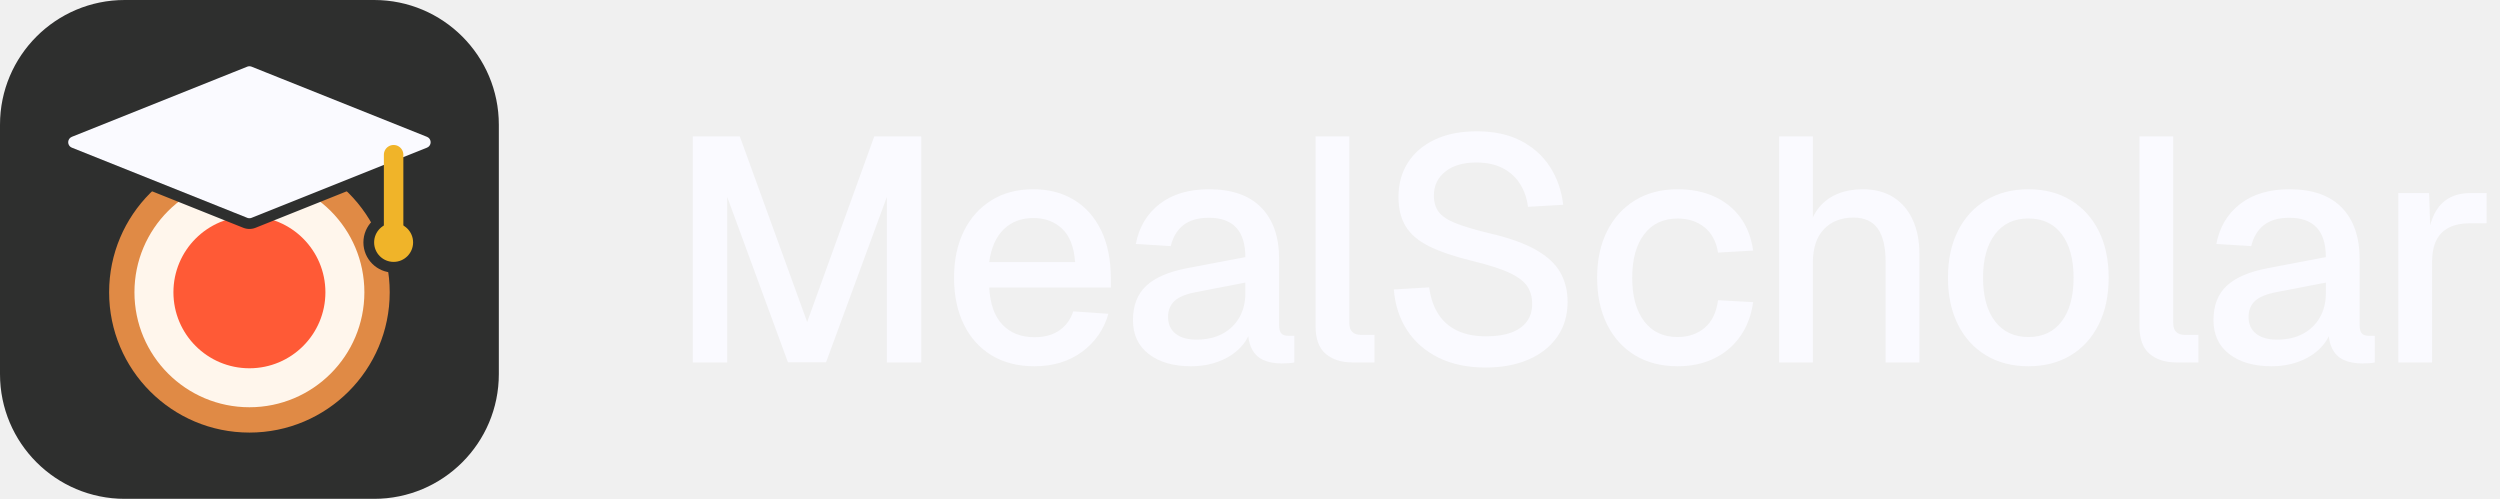
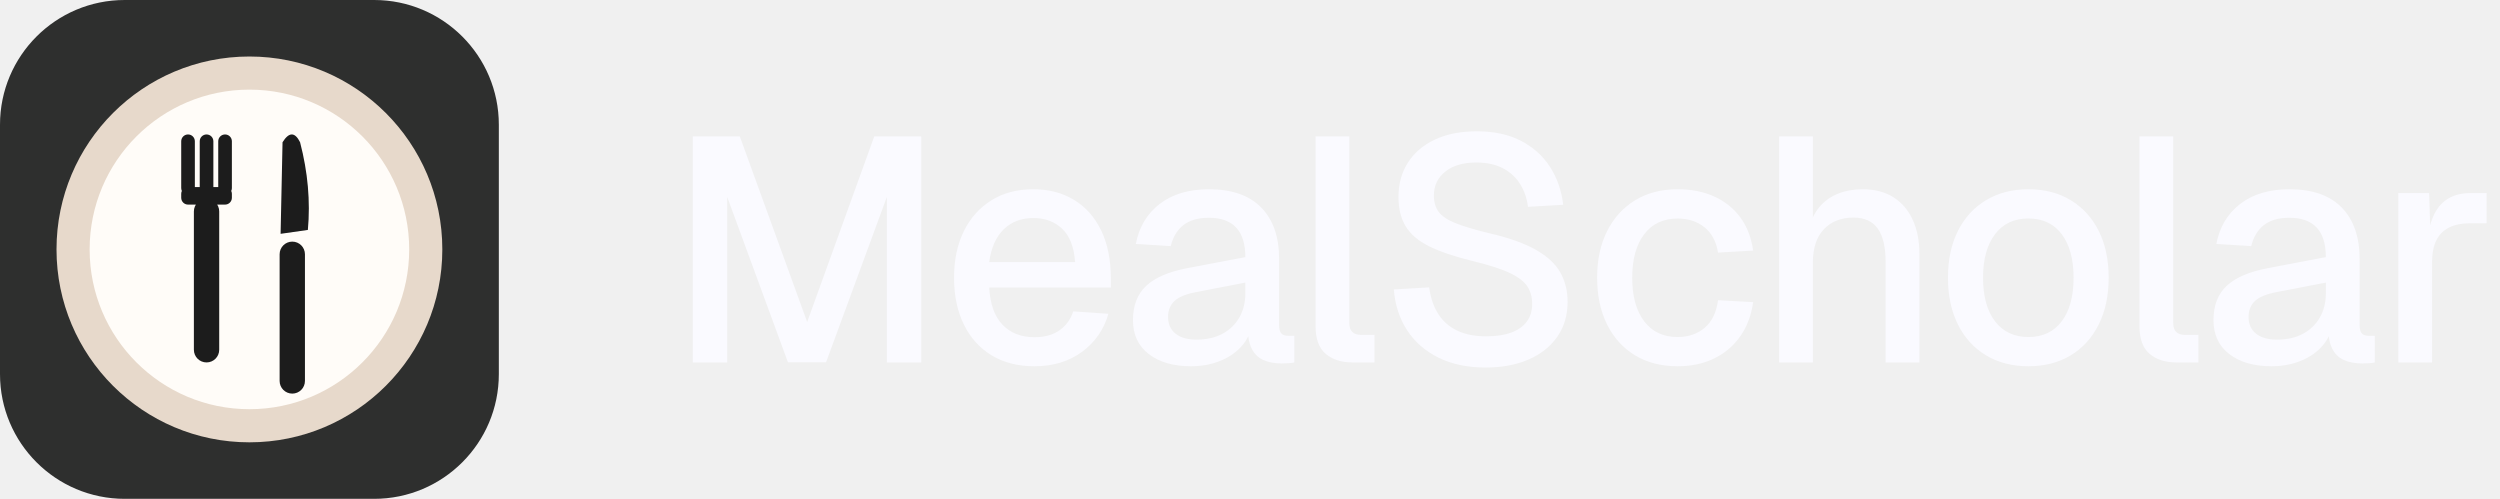
<svg xmlns="http://www.w3.org/2000/svg" viewBox="0 0 2566 512" role="img" aria-label="MealScholar">
  <rect width="512" height="512" rx="128" fill="#2E2F2E" />
-   <mask id="ms-gap" maskUnits="userSpaceOnUse" x="0" y="0" width="512" height="512">
-     <path d="M0 0h512v512H0z" fill="#fff" />
-     <polygon points="256,74 436,146 256,218 76,146" stroke="#000" stroke-width="34" stroke-linejoin="round" />
-     <path d="M404 158.8V238.8" stroke="#000" stroke-width="42" stroke-linecap="round" />
-     <circle cx="404" cy="248.8" r="31" />
-   </mask>
-   <g mask="url(#ms-gap)">
-     <circle cx="256" cy="300" r="144" fill="#E08A45" />
-     <circle cx="256" cy="300" r="118" fill="#FFF6EC" />
-     <circle cx="256" cy="300" r="78" fill="#FF5A36" />
+   <circle cx="256" cy="256" r="198" fill="#E7D9CB" />
+   <circle cx="256" cy="256" r="164" fill="#FFFCF8" />
+   <g transform="translate(256 270)">
+     <g fill="#1C1C1C">
+       <g transform="translate(-44 0)">
+         <path d="M-19 -132H-19A7 7 0 0 1 -12 -125V-77A7 7 0 0 1 -19 -70H-19A7 7 0 0 1 -26 -77V-125A7 7 0 0 1 -19 -132ZM0 -132H0A7 7 0 0 1 7 -125V-77A7 7 0 0 1 0 -70H0A7 7 0 0 1 -7 -77V-125A7 7 0 0 1 0 -132ZM19 -132H19A7 7 0 0 1 26 -125V-77A7 7 0 0 1 19 -70H19A7 7 0 0 1 12 -77V-125A7 7 0 0 1 19 -132ZM-19 -78H19A7 7 0 0 1 26 -71V-67A7 7 0 0 1 19 -60H-19A7 7 0 0 1 -26 -67V-71A7 7 0 0 1 -19 -78ZM0 -66H0A13 13 0 0 1 13 -53V89A13 13 0 0 1 0 102H0A13 13 0 0 1 -13 89V-53A13 13 0 0 1 0 -66Z" />
+       </g>
+       <g transform="translate(44 0)">
+         <path d="M-10 -124L-12 -30L16 -34Q20 -78 8 -124Q0 -140 -10 -124ZM0 -22H0A13 13 0 0 1 13 -9V121A13 13 0 0 1 0 134H0A13 13 0 0 1 -13 121V-9A13 13 0 0 1 0 -22Z" />
+       </g>
+     </g>
  </g>
-   <polygon points="256,74 436,146 256,218 76,146" fill="#FAFAFF" stroke="#FAFAFF" stroke-width="12" stroke-linejoin="round" />
-   <path d="M404 158.8V238.8" stroke="#F0B429" stroke-width="20" stroke-linecap="round" />
-   <circle cx="404" cy="248.8" r="20" fill="#F0B429" />
  <path transform="translate(683 372) scale(0.32676)" fill="#FAFAFF" d="M86 0.0V-710.0H233.601L445.2 -127.002L655.999 -710.0H803.601V0.0H695.6V-519.998L504.601 -0.6H384.8L194.001 -519.998V0.0Z M1158.8 12.0Q1081.4 12.0 1024.8 -22.2Q968.2 -56.4 937.4 -119.1Q906.6 -181.8 906.6 -266Q906.6 -350.2 937.4 -412.4Q968.2 -474.6 1024 -509.3Q1079.8 -544 1155.6 -544Q1228.201 -544 1283.301 -510.7Q1338.401 -477.4 1368.801 -414.4Q1399.201 -351.4 1399.201 -262V-235.2H1017.001Q1021.401 -157.4 1058.901 -118.3Q1096.401 -79.201 1159.6 -79.201Q1207 -79.201 1237.9 -101.001Q1268.8 -122.8 1281 -160.4L1391.401 -152.8Q1370.201 -78.6 1308.601 -33.3Q1247.001 12.0 1158.8 12.0ZM1017.001 -315.2H1286.8Q1281.8 -386.2 1246.2 -419.9Q1210.6 -453.599 1155.6 -453.599Q1099.401 -453.599 1062.901 -418.4Q1026.401 -383.2 1017.001 -315.2Z M1650.8 12.0Q1568.2 12.0 1518.4 -26.2Q1468.6 -64.4 1468.6 -132.8Q1468.6 -201.6 1510.1 -240.5Q1551.6 -279.4 1638.8 -296L1821.6 -330.8Q1821.6 -392.8 1792.8 -423.6Q1764 -454.4 1707.2 -454.4Q1656.401 -454.4 1627.101 -431.5Q1597.801 -408.6 1587.201 -365.4L1477.6 -372.2Q1492.8 -451.8 1552.6 -497.9Q1612.4 -544 1707.2 -544Q1815.201 -544 1871.401 -486.6Q1927.601 -429.2 1927.601 -325.2V-118.401Q1927.601 -98.801 1934.501 -91.201Q1941.401 -83.601 1956.401 -83.601H1975.401V0.0Q1970.401 1.4 1959.201 2.3Q1948.001 3.2 1936.201 3.2Q1901.601 3.2 1877.401 -8Q1853.2 -19.2 1841 -44.5Q1828.8 -69.8 1828.8 -112.8L1839.6 -108.0Q1831.8 -73.4 1805.2 -46Q1778.6 -18.6 1738.5 -3.3Q1698.4 12.0 1650.8 12.0ZM1668.001 -71.601Q1715.8 -71.601 1750.1 -90.2Q1784.4 -108.8 1803 -141.7Q1821.6 -174.6 1821.6 -216.8V-250.8L1666.401 -220.8Q1618.201 -211.6 1598.501 -192.5Q1578.801 -173.4 1578.801 -142.8Q1578.801 -109 1602.401 -90.3Q1626.001 -71.601 1668.001 -71.601Z M2158.2 0.0Q2105.8 0.0 2074 -27Q2042.2 -54 2042.2 -113.201V-710.0H2148.201V-123.201Q2148.201 -104.801 2157.601 -95.701Q2167.001 -86.601 2184.601 -86.601H2227.201V0.0Z M2576.2 16.0Q2491 16.0 2428.4 -15.0Q2365.8 -46.0 2329.8 -101Q2293.8 -156 2288 -229.2L2399.001 -235.8Q2405.601 -186.4 2427.801 -151.901Q2450.001 -117.401 2487.501 -99.701Q2525.001 -82.001 2578.2 -82.001Q2624.2 -82.001 2656.4 -93.701Q2688.6 -105.401 2705.6 -128.201Q2722.6 -151 2722.6 -184Q2722.6 -214.2 2708.3 -237.5Q2694 -260.8 2653.7 -280.3Q2613.4 -299.8 2534.601 -318.799Q2449.6 -339.599 2398.8 -364.899Q2348 -390.199 2325.3 -427.4Q2302.6 -464.6 2302.6 -520Q2302.6 -581.2 2332.2 -627.6Q2361.8 -674 2417 -700Q2472.2 -726.0 2548.601 -726.0Q2630.001 -726.0 2687.601 -696Q2745.201 -666 2778.701 -614Q2812.201 -562 2820.001 -495.2L2709.4 -488.8Q2704.2 -529.8 2684.2 -561.199Q2664.2 -592.599 2629.9 -610.299Q2595.6 -627.999 2546.601 -627.999Q2485.401 -627.999 2449.601 -599.399Q2413.801 -570.799 2413.801 -524.4Q2413.801 -493.6 2428.501 -473.4Q2443.201 -453.2 2480.501 -438Q2517.801 -422.8 2587 -406Q2679.201 -384.8 2733.401 -354.2Q2787.601 -323.6 2810.701 -283Q2833.801 -242.4 2833.801 -190.4Q2833.801 -127 2801.301 -80.5Q2768.801 -34 2710.901 -9Q2653.001 16.0 2576.2 16.0Z M3179.4 12.0Q3102.6 12.0 3045.9 -22.2Q2989.2 -56.4 2957.9 -119.1Q2926.6 -181.8 2926.6 -266Q2926.6 -350.2 2957.9 -412.4Q2989.2 -474.6 3045.9 -509.3Q3102.6 -544 3179.4 -544Q3243.801 -544 3294.201 -521.3Q3344.601 -498.6 3376.301 -455.7Q3408.001 -412.8 3416.601 -351.4L3306.4 -345Q3298 -397 3263.8 -424.499Q3229.6 -451.999 3179.4 -451.999Q3112.001 -451.999 3074.401 -402.6Q3036.801 -353.2 3036.801 -266Q3036.801 -178.6 3074.401 -129.201Q3112.001 -79.801 3179.4 -79.801Q3229.8 -79.801 3264.1 -108.501Q3298.4 -137.201 3306.4 -195.4L3416.601 -189.4Q3408.201 -128 3376.701 -82.8Q3345.201 -37.6 3294.801 -12.8Q3244.401 12.0 3179.4 12.0Z M3498.2 0.0V-710.0H3604.201V-412.4L3591.001 -413.6Q3600.201 -458.6 3624.101 -487.3Q3648.001 -516 3683.101 -530Q3718.201 -544 3760.201 -544Q3818.201 -544 3858.001 -518.4Q3897.801 -492.8 3918.301 -447.1Q3938.801 -401.4 3938.801 -342.2V0.0H3832.8V-314.4Q3832.8 -385.599 3808.2 -420.299Q3783.6 -454.999 3731.8 -454.999Q3673.801 -454.999 3639.001 -418.599Q3604.201 -382.2 3604.201 -312.4V0.0Z M4281.4 12.0Q4205.4 12.0 4148.3 -22.2Q4091.2 -56.4 4059.9 -119.1Q4028.6 -181.8 4028.6 -266Q4028.6 -351 4059.9 -413.2Q4091.2 -475.4 4148.3 -509.7Q4205.4 -544 4281.4 -544Q4357.401 -544 4414.101 -509.7Q4470.801 -475.4 4502.101 -413.2Q4533.401 -351 4533.401 -266Q4533.401 -181.8 4502.101 -119.1Q4470.801 -56.4 4414.101 -22.2Q4357.401 12.0 4281.4 12.0ZM4281.4 -79.801Q4348.8 -79.801 4386 -129.201Q4423.2 -178.6 4423.2 -266Q4423.2 -353.2 4386 -402.7Q4348.8 -452.199 4281.4 -452.199Q4214.001 -452.199 4176.401 -402.7Q4138.801 -353.2 4138.801 -266Q4138.801 -178.6 4176.401 -129.201Q4214.001 -79.801 4281.4 -79.801Z M4746.2 0.0Q4693.8 0.0 4662 -27Q4630.2 -54 4630.2 -113.201V-710.0H4736.201V-123.201Q4736.201 -104.801 4745.601 -95.701Q4755.001 -86.601 4772.601 -86.601H4815.201V0.0Z M5044.8 12.0Q4962.2 12.0 4912.4 -26.2Q4862.6 -64.4 4862.6 -132.8Q4862.6 -201.6 4904.1 -240.5Q4945.6 -279.4 5032.8 -296L5215.6 -330.8Q5215.6 -392.8 5186.8 -423.6Q5158 -454.4 5101.2 -454.4Q5050.401 -454.4 5021.101 -431.5Q4991.801 -408.6 4981.201 -365.4L4871.6 -372.2Q4886.8 -451.8 4946.6 -497.9Q5006.4 -544 5101.2 -544Q5209.201 -544 5265.401 -486.6Q5321.601 -429.2 5321.601 -325.2V-118.401Q5321.601 -98.801 5328.501 -91.201Q5335.401 -83.601 5350.401 -83.601H5369.401V0.0Q5364.401 1.4 5353.201 2.3Q5342.001 3.2 5330.201 3.2Q5295.601 3.2 5271.401 -8Q5247.2 -19.2 5235 -44.5Q5222.8 -69.8 5222.8 -112.8L5233.6 -108.0Q5225.8 -73.4 5199.2 -46Q5172.6 -18.6 5132.5 -3.3Q5092.4 12.0 5044.8 12.0ZM5062.001 -71.601Q5109.8 -71.601 5144.1 -90.2Q5178.4 -108.8 5197 -141.7Q5215.6 -174.6 5215.6 -216.8V-250.8L5060.401 -220.8Q5012.201 -211.6 4992.501 -192.5Q4972.801 -173.4 4972.801 -142.8Q4972.801 -109 4996.401 -90.3Q5020.001 -71.601 5062.001 -71.601Z M5443.2 0.0V-532H5540.001L5544.401 -390.8L5535.201 -393.6Q5546.201 -466 5579.601 -499Q5613.001 -532 5669.801 -532H5720.601V-437.199H5670.201Q5629.601 -437.199 5602.901 -423.899Q5576.201 -410.599 5562.701 -383.599Q5549.201 -356.6 5549.201 -313.8V0.0Z" />
</svg>
